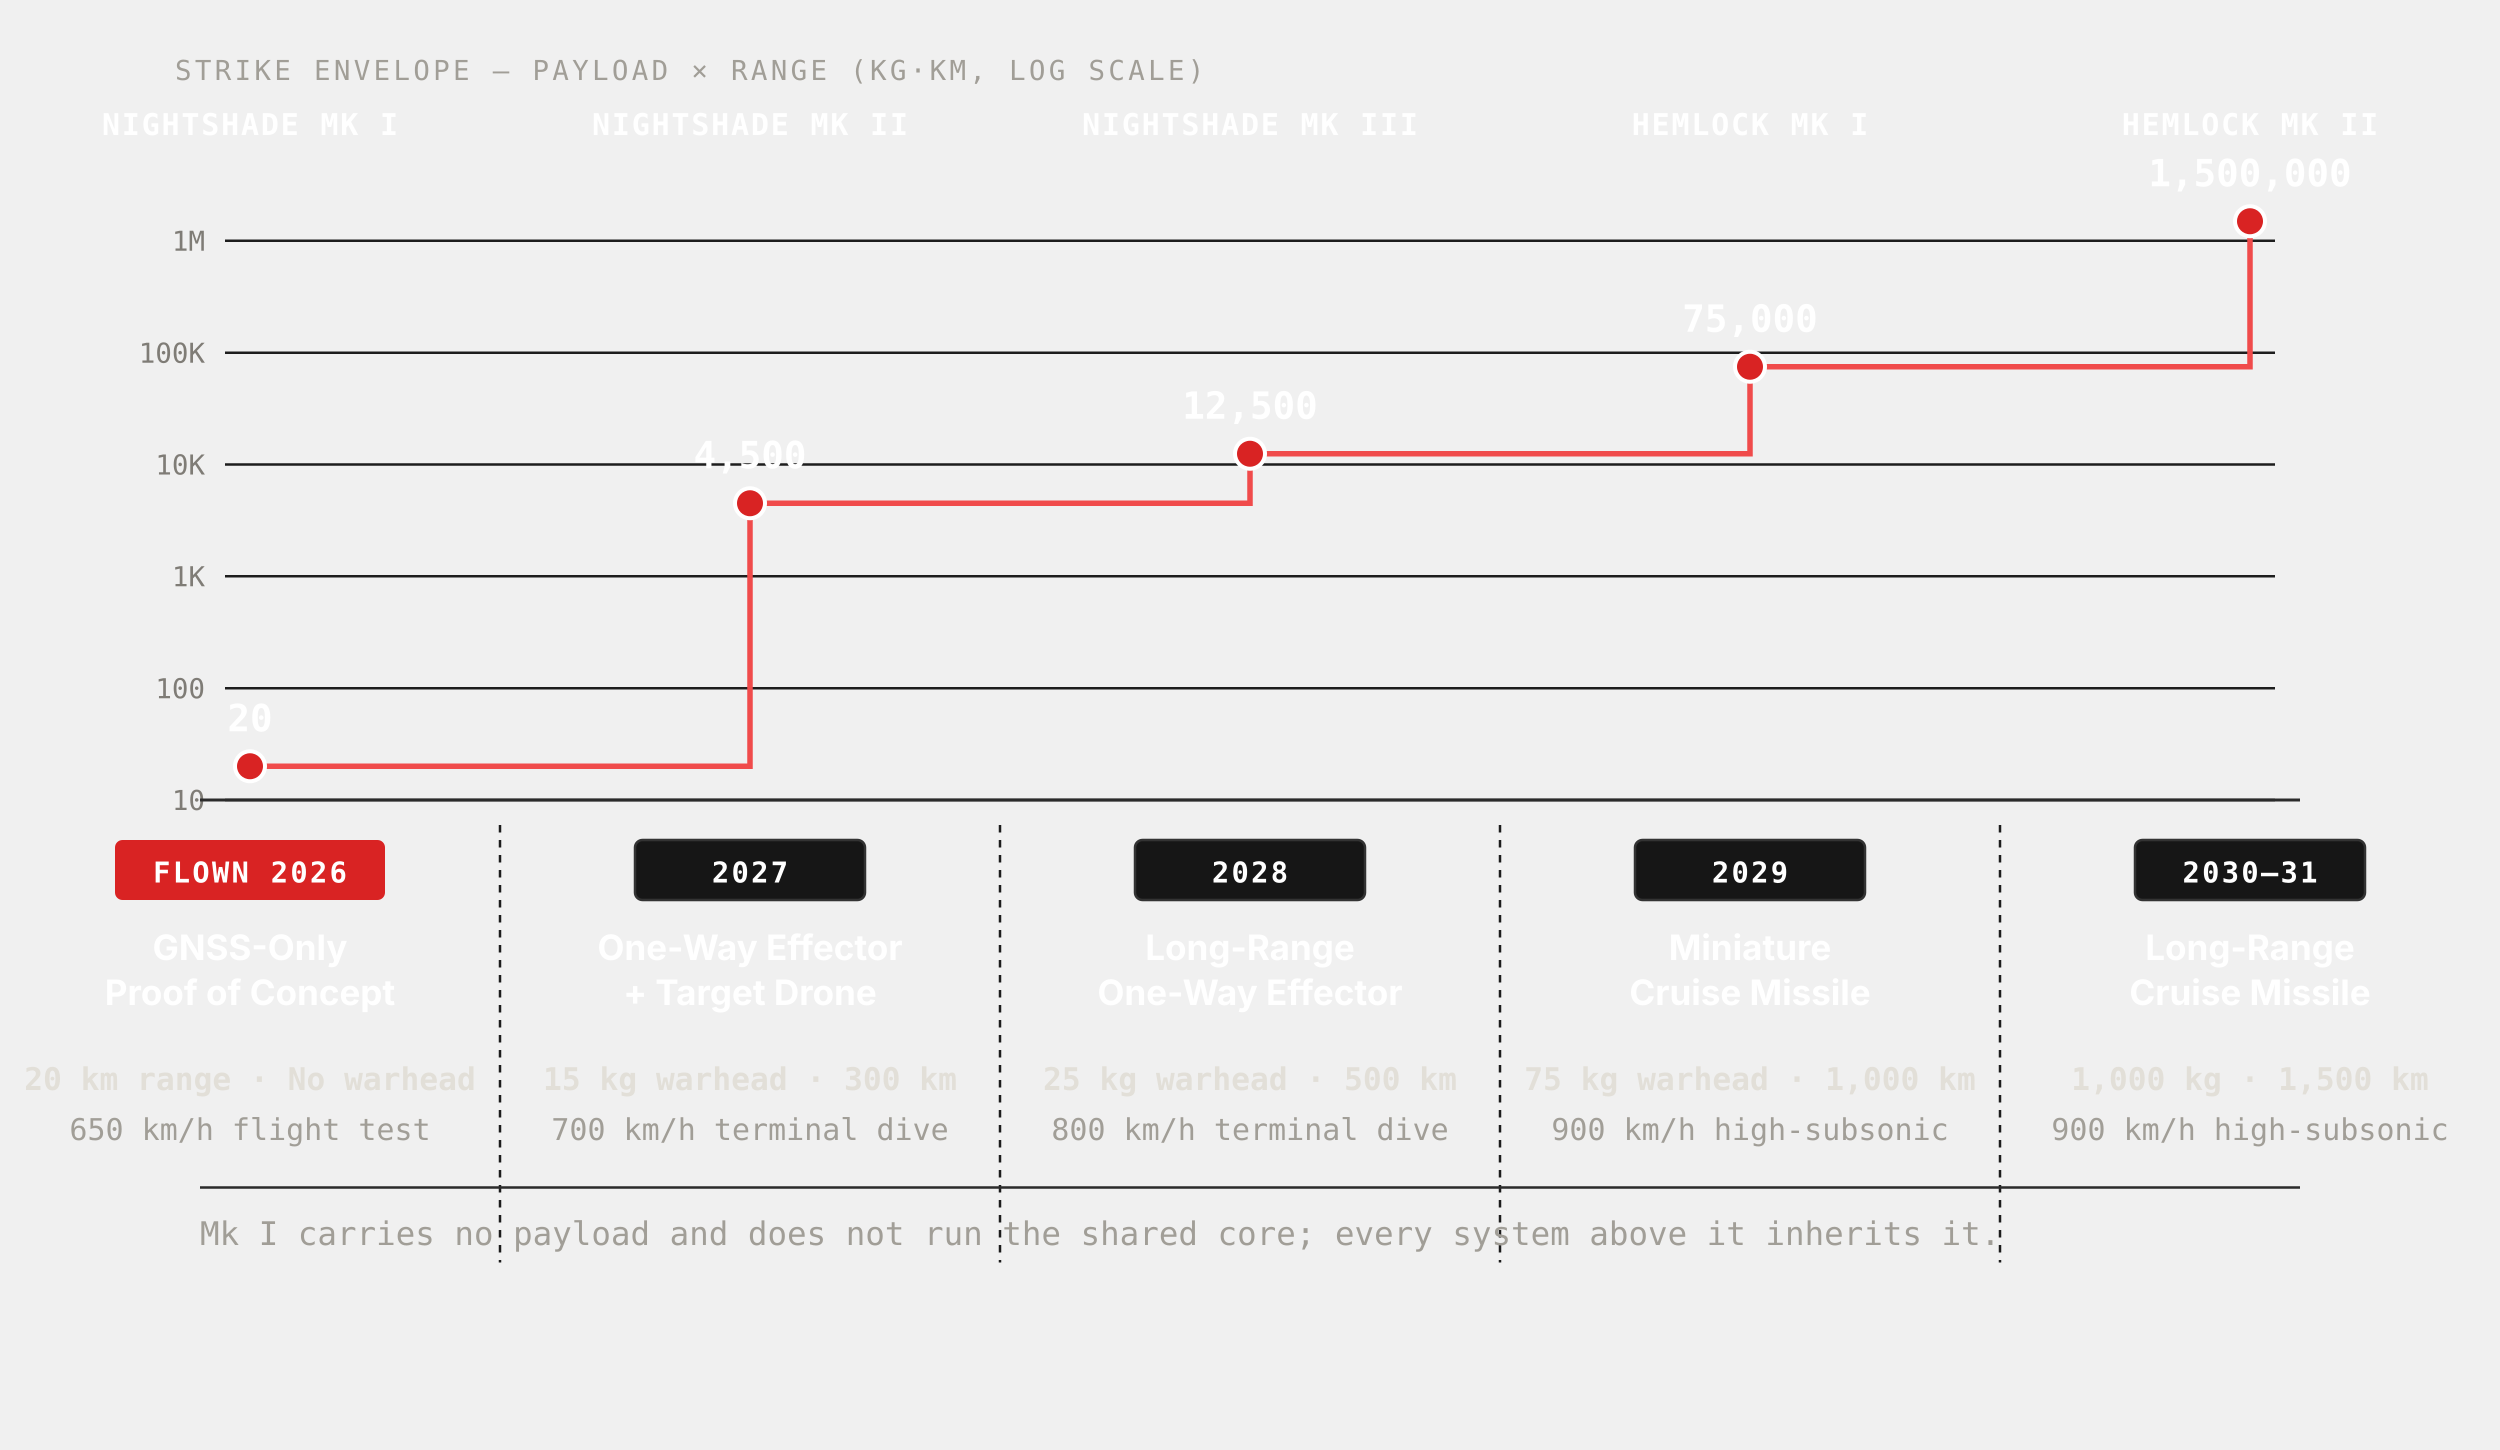
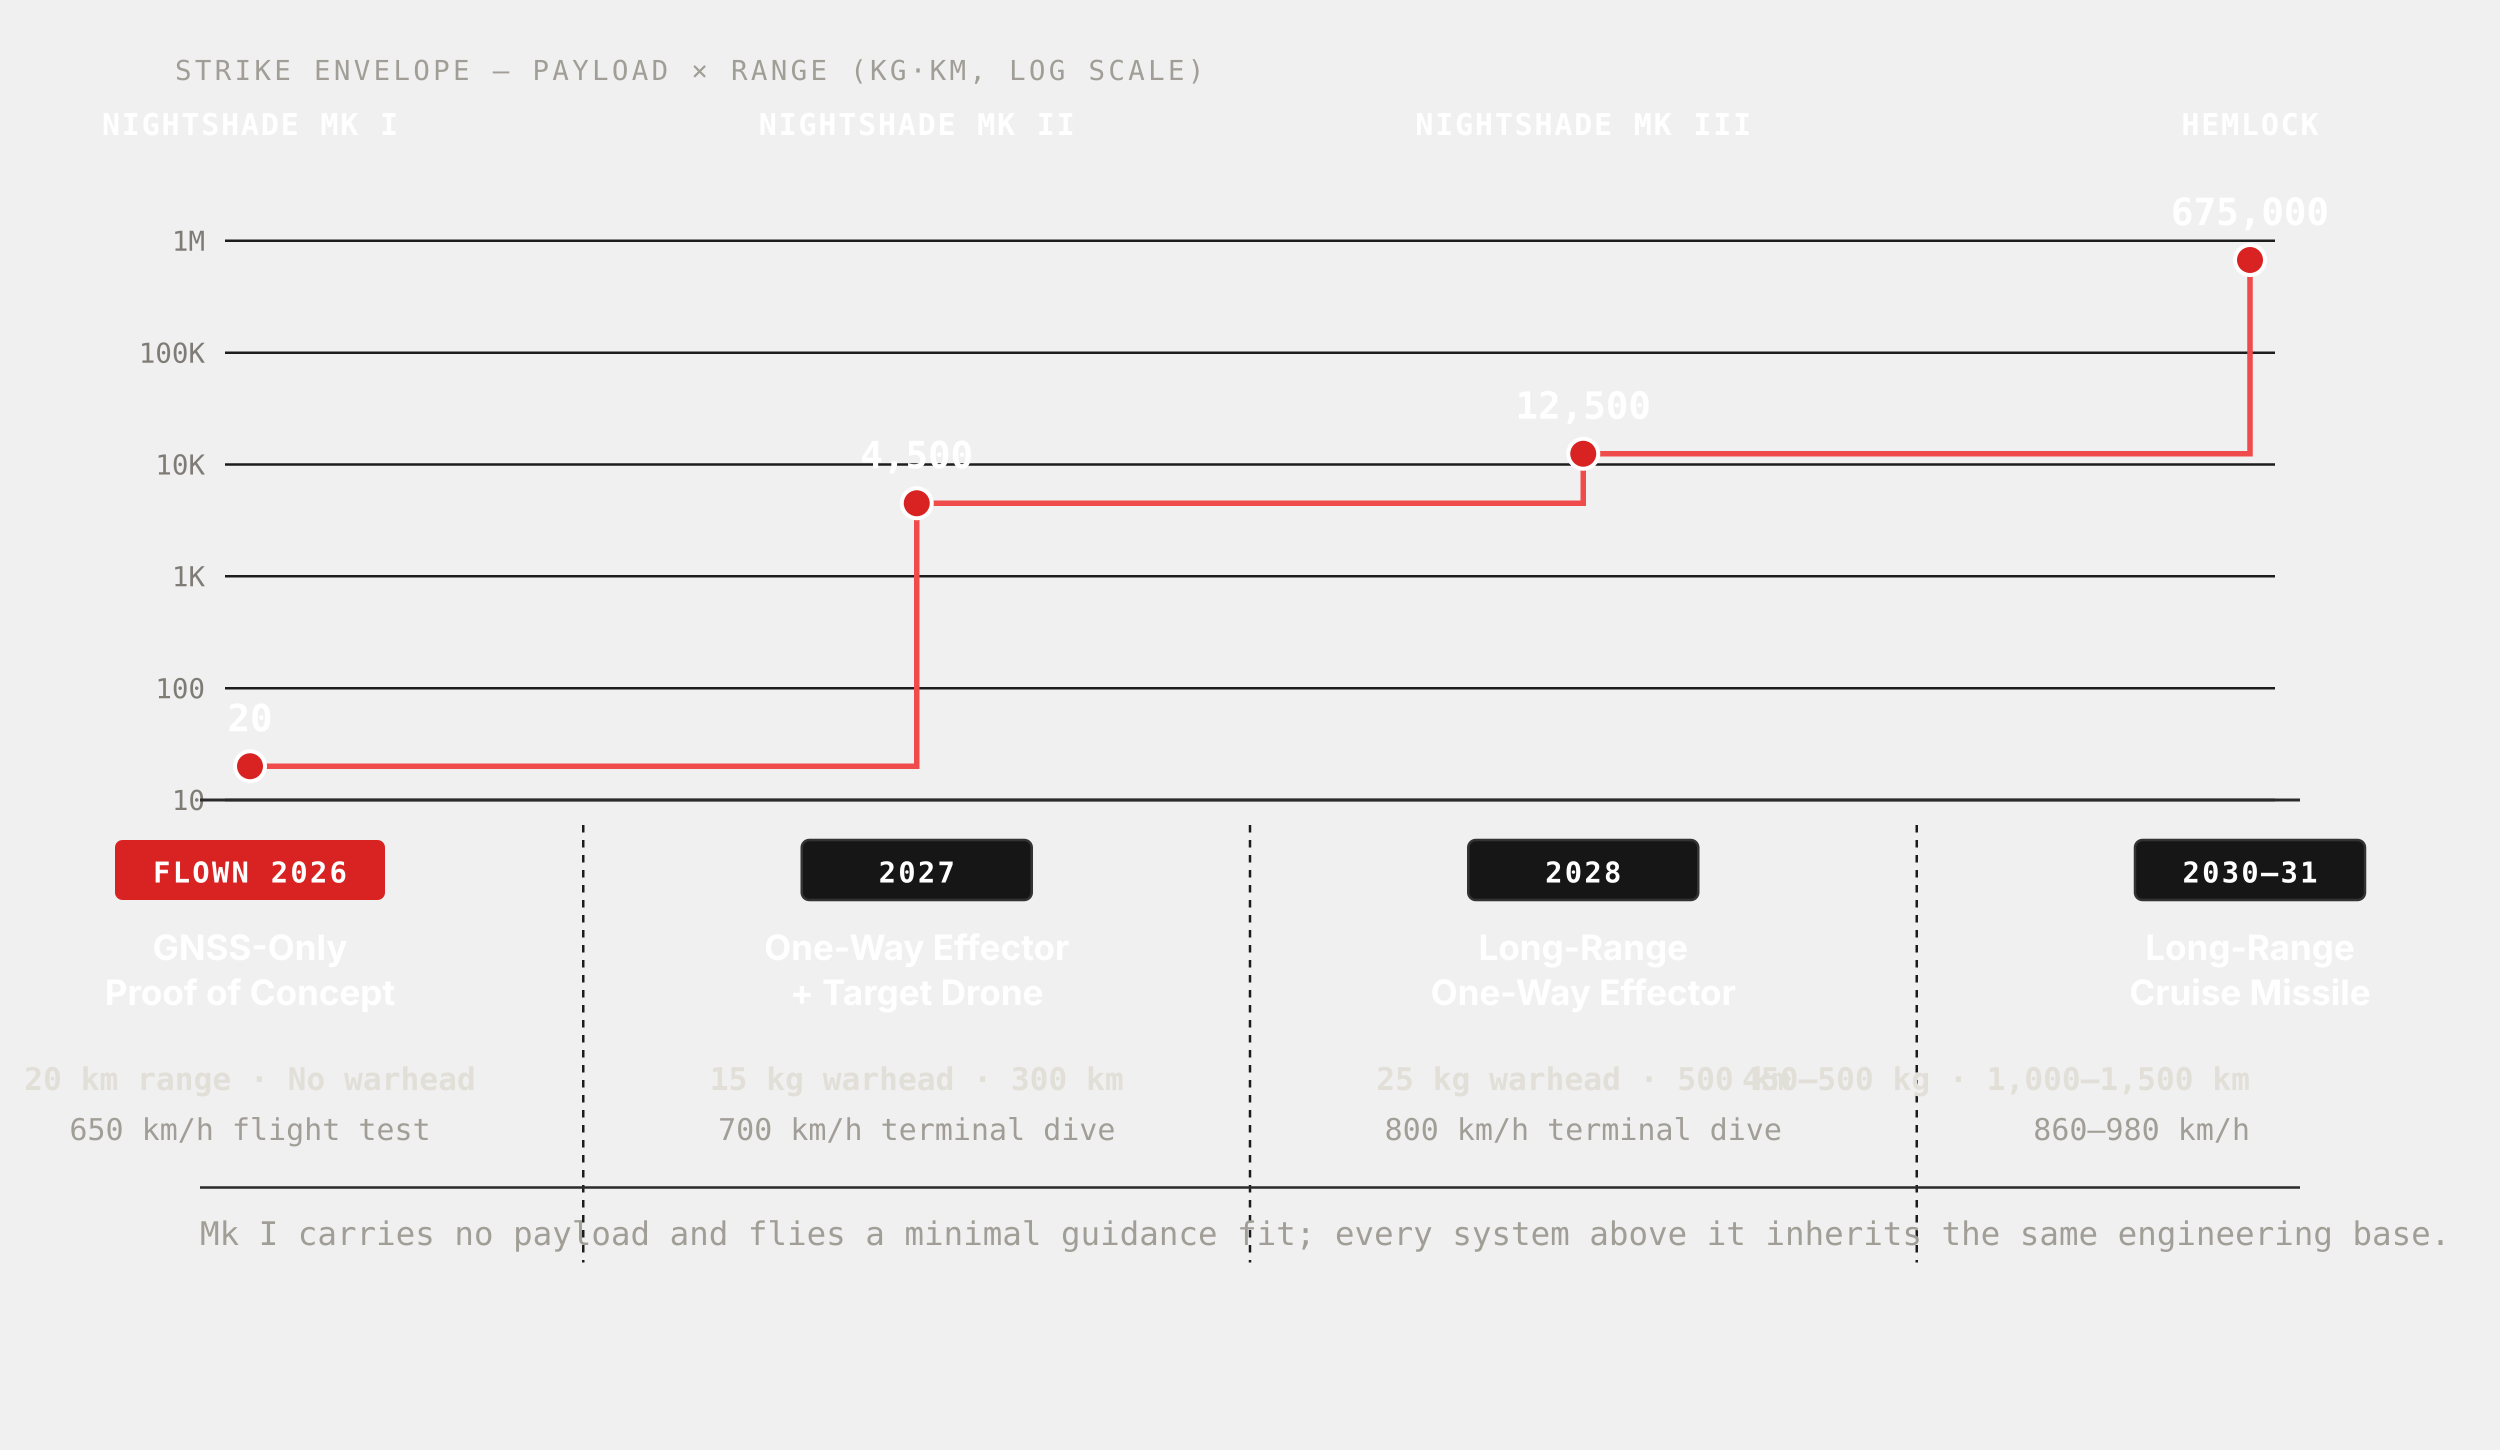
- <svg xmlns="http://www.w3.org/2000/svg" viewBox="0 0 1000 580" role="img" aria-label="Strike envelope by generation: Nightshade Mk I to Hemlock Mk II">
+ <svg xmlns="http://www.w3.org/2000/svg" viewBox="0 0 1000 580" role="img" aria-label="Strike envelope by generation: Nightshade Mk I to Hemlock">
  <text x="70.0" y="32.0" font-family="JetBrains Mono, ui-monospace, monospace" font-size="11.0" fill="#A19E97" letter-spacing="0.12em">STRIKE ENVELOPE — PAYLOAD × RANGE (KG·KM, LOG SCALE)</text>
  <line x1="90.0" y1="320.0" x2="910.0" y2="320.0" stroke="#1D1D1D" stroke-width="1" />
  <text x="82.0" y="324.0" font-family="JetBrains Mono, ui-monospace, monospace" font-size="11.0" fill="#7F7C76" text-anchor="end">10</text>
  <line x1="90.0" y1="275.3" x2="910.0" y2="275.3" stroke="#1D1D1D" stroke-width="1" />
  <text x="82.0" y="279.3" font-family="JetBrains Mono, ui-monospace, monospace" font-size="11.0" fill="#7F7C76" text-anchor="end">100</text>
  <line x1="90.0" y1="230.5" x2="910.0" y2="230.5" stroke="#1D1D1D" stroke-width="1" />
  <text x="82.0" y="234.5" font-family="JetBrains Mono, ui-monospace, monospace" font-size="11.0" fill="#7F7C76" text-anchor="end">1K</text>
  <line x1="90.0" y1="185.8" x2="910.0" y2="185.8" stroke="#1D1D1D" stroke-width="1" />
  <text x="82.0" y="189.8" font-family="JetBrains Mono, ui-monospace, monospace" font-size="11.0" fill="#7F7C76" text-anchor="end">10K</text>
  <line x1="90.0" y1="141.1" x2="910.0" y2="141.1" stroke="#1D1D1D" stroke-width="1" />
  <text x="82.0" y="145.1" font-family="JetBrains Mono, ui-monospace, monospace" font-size="11.0" fill="#7F7C76" text-anchor="end">100K</text>
  <line x1="90.0" y1="96.3" x2="910.0" y2="96.3" stroke="#1D1D1D" stroke-width="1" />
  <text x="82.0" y="100.3" font-family="JetBrains Mono, ui-monospace, monospace" font-size="11.0" fill="#7F7C76" text-anchor="end">1M</text>
-   <path d="M100.0,306.5 H300.0 V201.3" fill="none" stroke="#F04B4B" stroke-width="2.2" />
-   <path d="M300.0,201.3 H500.0 V181.5" fill="none" stroke="#F04B4B" stroke-width="2.2" />
-   <path d="M500.0,181.5 H700.0 V146.7" fill="none" stroke="#F04B4B" stroke-width="2.2" />
-   <path d="M700.0,146.7 H900.0 V88.5" fill="none" stroke="#F04B4B" stroke-width="2.2" />
+   <path d="M100.0,306.5 H366.7 V201.3" fill="none" stroke="#F04B4B" stroke-width="2.2" />
+   <path d="M366.7,201.3 H633.3 V181.5" fill="none" stroke="#F04B4B" stroke-width="2.2" />
+   <path d="M633.3,181.5 H900.0 V104.0" fill="none" stroke="#F04B4B" stroke-width="2.2" />
  <line x1="80.0" y1="320.0" x2="920.0" y2="320.0" stroke="#2B2B2B" stroke-width="1.2" />
  <circle cx="100.0" cy="306.5" r="6" fill="#D92323" stroke="#FFFFFF" stroke-width="1.6" />
  <text x="100.0" y="292.5" font-family="JetBrains Mono, ui-monospace, monospace" font-size="15.0" fill="#FFFFFF" text-anchor="middle" font-weight="800">20</text>
  <text x="100.0" y="54.0" font-family="JetBrains Mono, ui-monospace, monospace" font-size="12.0" fill="#FFFFFF" text-anchor="middle" font-weight="700" letter-spacing="0.06em">NIGHTSHADE MK I</text>
-   <line x1="200.0" y1="330.0" x2="200.0" y2="505.0" stroke="#1C1C1C" stroke-width="1" stroke-dasharray="3,3" />
+   <line x1="233.3" y1="330.0" x2="233.3" y2="505.0" stroke="#1C1C1C" stroke-width="1" stroke-dasharray="3,3" />
  <rect x="46.0" y="336" width="108" height="24" fill="#D92323" rx="3" />
  <text x="100.0" y="353.0" font-family="JetBrains Mono, ui-monospace, monospace" font-size="11.5" fill="#FFFFFF" text-anchor="middle" font-weight="800" letter-spacing="0.08em">FLOWN 2026</text>
  <text x="100.0" y="384.0" font-family="Inter, Helvetica Neue, sans-serif" font-size="14.0" fill="#FFFFFF" text-anchor="middle" font-weight="700">GNSS-Only</text>
  <text x="100.0" y="402.0" font-family="Inter, Helvetica Neue, sans-serif" font-size="14.0" fill="#FFFFFF" text-anchor="middle" font-weight="700">Proof of Concept</text>
  <text x="100.0" y="436.0" font-family="JetBrains Mono, ui-monospace, monospace" font-size="12.5" fill="#E2DFD8" text-anchor="middle" font-weight="600">20 km range · No warhead</text>
  <text x="100.0" y="456.0" font-family="JetBrains Mono, ui-monospace, monospace" font-size="12.0" fill="#A19E97" text-anchor="middle">650 km/h flight test</text>
-   <circle cx="300.0" cy="201.3" r="6" fill="#D92323" stroke="#FFFFFF" stroke-width="1.6" />
-   <text x="300.0" y="187.3" font-family="JetBrains Mono, ui-monospace, monospace" font-size="15.0" fill="#FFFFFF" text-anchor="middle" font-weight="800">4,500</text>
-   <text x="300.0" y="54.0" font-family="JetBrains Mono, ui-monospace, monospace" font-size="12.0" fill="#FFFFFF" text-anchor="middle" font-weight="700" letter-spacing="0.06em">NIGHTSHADE MK II</text>
-   <line x1="400.0" y1="330.0" x2="400.0" y2="505.0" stroke="#1C1C1C" stroke-width="1" stroke-dasharray="3,3" />
-   <rect x="254.0" y="336" width="92" height="24" fill="#161616" stroke="#333333" rx="3" />
-   <text x="300.0" y="353.0" font-family="JetBrains Mono, ui-monospace, monospace" font-size="11.5" fill="#FFFFFF" text-anchor="middle" font-weight="700" letter-spacing="0.08em">2027</text>
-   <text x="300.0" y="384.0" font-family="Inter, Helvetica Neue, sans-serif" font-size="14.0" fill="#FFFFFF" text-anchor="middle" font-weight="700">One-Way Effector</text>
-   <text x="300.0" y="402.0" font-family="Inter, Helvetica Neue, sans-serif" font-size="14.0" fill="#FFFFFF" text-anchor="middle" font-weight="700">+ Target Drone</text>
-   <text x="300.0" y="436.0" font-family="JetBrains Mono, ui-monospace, monospace" font-size="12.5" fill="#E2DFD8" text-anchor="middle" font-weight="600">15 kg warhead · 300 km</text>
-   <text x="300.0" y="456.0" font-family="JetBrains Mono, ui-monospace, monospace" font-size="12.0" fill="#A19E97" text-anchor="middle">700 km/h terminal dive</text>
-   <circle cx="500.0" cy="181.5" r="6" fill="#D92323" stroke="#FFFFFF" stroke-width="1.6" />
-   <text x="500.0" y="167.5" font-family="JetBrains Mono, ui-monospace, monospace" font-size="15.0" fill="#FFFFFF" text-anchor="middle" font-weight="800">12,500</text>
-   <text x="500.0" y="54.0" font-family="JetBrains Mono, ui-monospace, monospace" font-size="12.0" fill="#FFFFFF" text-anchor="middle" font-weight="700" letter-spacing="0.06em">NIGHTSHADE MK III</text>
-   <line x1="600.0" y1="330.0" x2="600.0" y2="505.0" stroke="#1C1C1C" stroke-width="1" stroke-dasharray="3,3" />
-   <rect x="454.0" y="336" width="92" height="24" fill="#161616" stroke="#333333" rx="3" />
-   <text x="500.0" y="353.0" font-family="JetBrains Mono, ui-monospace, monospace" font-size="11.5" fill="#FFFFFF" text-anchor="middle" font-weight="700" letter-spacing="0.08em">2028</text>
-   <text x="500.0" y="384.0" font-family="Inter, Helvetica Neue, sans-serif" font-size="14.0" fill="#FFFFFF" text-anchor="middle" font-weight="700">Long-Range</text>
-   <text x="500.0" y="402.0" font-family="Inter, Helvetica Neue, sans-serif" font-size="14.0" fill="#FFFFFF" text-anchor="middle" font-weight="700">One-Way Effector</text>
-   <text x="500.0" y="436.0" font-family="JetBrains Mono, ui-monospace, monospace" font-size="12.5" fill="#E2DFD8" text-anchor="middle" font-weight="600">25 kg warhead · 500 km</text>
-   <text x="500.0" y="456.0" font-family="JetBrains Mono, ui-monospace, monospace" font-size="12.0" fill="#A19E97" text-anchor="middle">800 km/h terminal dive</text>
-   <circle cx="700.0" cy="146.7" r="6" fill="#D92323" stroke="#FFFFFF" stroke-width="1.6" />
-   <text x="700.0" y="132.7" font-family="JetBrains Mono, ui-monospace, monospace" font-size="15.0" fill="#FFFFFF" text-anchor="middle" font-weight="800">75,000</text>
-   <text x="700.0" y="54.0" font-family="JetBrains Mono, ui-monospace, monospace" font-size="12.0" fill="#FFFFFF" text-anchor="middle" font-weight="700" letter-spacing="0.06em">HEMLOCK MK I</text>
-   <line x1="800.0" y1="330.0" x2="800.0" y2="505.0" stroke="#1C1C1C" stroke-width="1" stroke-dasharray="3,3" />
-   <rect x="654.0" y="336" width="92" height="24" fill="#161616" stroke="#333333" rx="3" />
-   <text x="700.0" y="353.0" font-family="JetBrains Mono, ui-monospace, monospace" font-size="11.5" fill="#FFFFFF" text-anchor="middle" font-weight="700" letter-spacing="0.08em">2029</text>
-   <text x="700.0" y="384.0" font-family="Inter, Helvetica Neue, sans-serif" font-size="14.0" fill="#FFFFFF" text-anchor="middle" font-weight="700">Miniature</text>
-   <text x="700.0" y="402.0" font-family="Inter, Helvetica Neue, sans-serif" font-size="14.0" fill="#FFFFFF" text-anchor="middle" font-weight="700">Cruise Missile</text>
-   <text x="700.0" y="436.0" font-family="JetBrains Mono, ui-monospace, monospace" font-size="12.5" fill="#E2DFD8" text-anchor="middle" font-weight="600">75 kg warhead · 1,000 km</text>
-   <text x="700.0" y="456.0" font-family="JetBrains Mono, ui-monospace, monospace" font-size="12.0" fill="#A19E97" text-anchor="middle">900 km/h high-subsonic</text>
-   <circle cx="900.0" cy="88.5" r="6" fill="#D92323" stroke="#FFFFFF" stroke-width="1.6" />
-   <text x="900.0" y="74.5" font-family="JetBrains Mono, ui-monospace, monospace" font-size="15.0" fill="#FFFFFF" text-anchor="middle" font-weight="800">1,500,000</text>
-   <text x="900.0" y="54.0" font-family="JetBrains Mono, ui-monospace, monospace" font-size="12.0" fill="#FFFFFF" text-anchor="middle" font-weight="700" letter-spacing="0.06em">HEMLOCK MK II</text>
+   <circle cx="366.7" cy="201.3" r="6" fill="#D92323" stroke="#FFFFFF" stroke-width="1.6" />
+   <text x="366.7" y="187.3" font-family="JetBrains Mono, ui-monospace, monospace" font-size="15.0" fill="#FFFFFF" text-anchor="middle" font-weight="800">4,500</text>
+   <text x="366.7" y="54.0" font-family="JetBrains Mono, ui-monospace, monospace" font-size="12.0" fill="#FFFFFF" text-anchor="middle" font-weight="700" letter-spacing="0.06em">NIGHTSHADE MK II</text>
+   <line x1="500.0" y1="330.0" x2="500.0" y2="505.0" stroke="#1C1C1C" stroke-width="1" stroke-dasharray="3,3" />
+   <rect x="320.7" y="336" width="92" height="24" fill="#161616" stroke="#333333" rx="3" />
+   <text x="366.7" y="353.0" font-family="JetBrains Mono, ui-monospace, monospace" font-size="11.5" fill="#FFFFFF" text-anchor="middle" font-weight="700" letter-spacing="0.08em">2027</text>
+   <text x="366.7" y="384.0" font-family="Inter, Helvetica Neue, sans-serif" font-size="14.0" fill="#FFFFFF" text-anchor="middle" font-weight="700">One-Way Effector</text>
+   <text x="366.7" y="402.0" font-family="Inter, Helvetica Neue, sans-serif" font-size="14.0" fill="#FFFFFF" text-anchor="middle" font-weight="700">+ Target Drone</text>
+   <text x="366.7" y="436.0" font-family="JetBrains Mono, ui-monospace, monospace" font-size="12.5" fill="#E2DFD8" text-anchor="middle" font-weight="600">15 kg warhead · 300 km</text>
+   <text x="366.7" y="456.0" font-family="JetBrains Mono, ui-monospace, monospace" font-size="12.0" fill="#A19E97" text-anchor="middle">700 km/h terminal dive</text>
+   <circle cx="633.3" cy="181.5" r="6" fill="#D92323" stroke="#FFFFFF" stroke-width="1.6" />
+   <text x="633.3" y="167.5" font-family="JetBrains Mono, ui-monospace, monospace" font-size="15.0" fill="#FFFFFF" text-anchor="middle" font-weight="800">12,500</text>
+   <text x="633.3" y="54.0" font-family="JetBrains Mono, ui-monospace, monospace" font-size="12.0" fill="#FFFFFF" text-anchor="middle" font-weight="700" letter-spacing="0.06em">NIGHTSHADE MK III</text>
+   <line x1="766.7" y1="330.0" x2="766.7" y2="505.0" stroke="#1C1C1C" stroke-width="1" stroke-dasharray="3,3" />
+   <rect x="587.3" y="336" width="92" height="24" fill="#161616" stroke="#333333" rx="3" />
+   <text x="633.3" y="353.0" font-family="JetBrains Mono, ui-monospace, monospace" font-size="11.5" fill="#FFFFFF" text-anchor="middle" font-weight="700" letter-spacing="0.08em">2028</text>
+   <text x="633.3" y="384.0" font-family="Inter, Helvetica Neue, sans-serif" font-size="14.0" fill="#FFFFFF" text-anchor="middle" font-weight="700">Long-Range</text>
+   <text x="633.3" y="402.0" font-family="Inter, Helvetica Neue, sans-serif" font-size="14.0" fill="#FFFFFF" text-anchor="middle" font-weight="700">One-Way Effector</text>
+   <text x="633.3" y="436.0" font-family="JetBrains Mono, ui-monospace, monospace" font-size="12.5" fill="#E2DFD8" text-anchor="middle" font-weight="600">25 kg warhead · 500 km</text>
+   <text x="633.3" y="456.0" font-family="JetBrains Mono, ui-monospace, monospace" font-size="12.0" fill="#A19E97" text-anchor="middle">800 km/h terminal dive</text>
+   <circle cx="900.0" cy="104.0" r="6" fill="#D92323" stroke="#FFFFFF" stroke-width="1.6" />
+   <text x="900.0" y="90.0" font-family="JetBrains Mono, ui-monospace, monospace" font-size="15.0" fill="#FFFFFF" text-anchor="middle" font-weight="800">675,000</text>
+   <text x="900.0" y="54.0" font-family="JetBrains Mono, ui-monospace, monospace" font-size="12.0" fill="#FFFFFF" text-anchor="middle" font-weight="700" letter-spacing="0.06em">HEMLOCK</text>
  <rect x="854.0" y="336" width="92" height="24" fill="#161616" stroke="#333333" rx="3" />
  <text x="900.0" y="353.0" font-family="JetBrains Mono, ui-monospace, monospace" font-size="11.5" fill="#FFFFFF" text-anchor="middle" font-weight="700" letter-spacing="0.08em">2030–31</text>
  <text x="900.0" y="384.0" font-family="Inter, Helvetica Neue, sans-serif" font-size="14.0" fill="#FFFFFF" text-anchor="middle" font-weight="700">Long-Range</text>
  <text x="900.0" y="402.0" font-family="Inter, Helvetica Neue, sans-serif" font-size="14.0" fill="#FFFFFF" text-anchor="middle" font-weight="700">Cruise Missile</text>
-   <text x="900.0" y="436.0" font-family="JetBrains Mono, ui-monospace, monospace" font-size="12.5" fill="#E2DFD8" text-anchor="middle" font-weight="600">1,000 kg · 1,500 km</text>
-   <text x="900.0" y="456.0" font-family="JetBrains Mono, ui-monospace, monospace" font-size="12.0" fill="#A19E97" text-anchor="middle">900 km/h high-subsonic</text>
+   <text x="900.0" y="436.0" font-family="JetBrains Mono, ui-monospace, monospace" font-size="12.5" fill="#E2DFD8" text-anchor="end" font-weight="600">450–500 kg · 1,000–1,500 km</text>
+   <text x="900.0" y="456.0" font-family="JetBrains Mono, ui-monospace, monospace" font-size="12.0" fill="#A19E97" text-anchor="end">860–980 km/h</text>
  <line x1="80.0" y1="475.0" x2="920.0" y2="475.0" stroke="#2B2B2B" stroke-width="1" />
-   <text x="80.0" y="498.0" font-family="JetBrains Mono, ui-monospace, monospace" font-size="13.0" fill="#A19E97">Mk I carries no payload and does not run the shared core; every system above it inherits it.</text>
+   <text x="80.0" y="498.0" font-family="JetBrains Mono, ui-monospace, monospace" font-size="13.0" fill="#A19E97">Mk I carries no payload and flies a minimal guidance fit; every system above it inherits the same engineering base.</text>
</svg>
